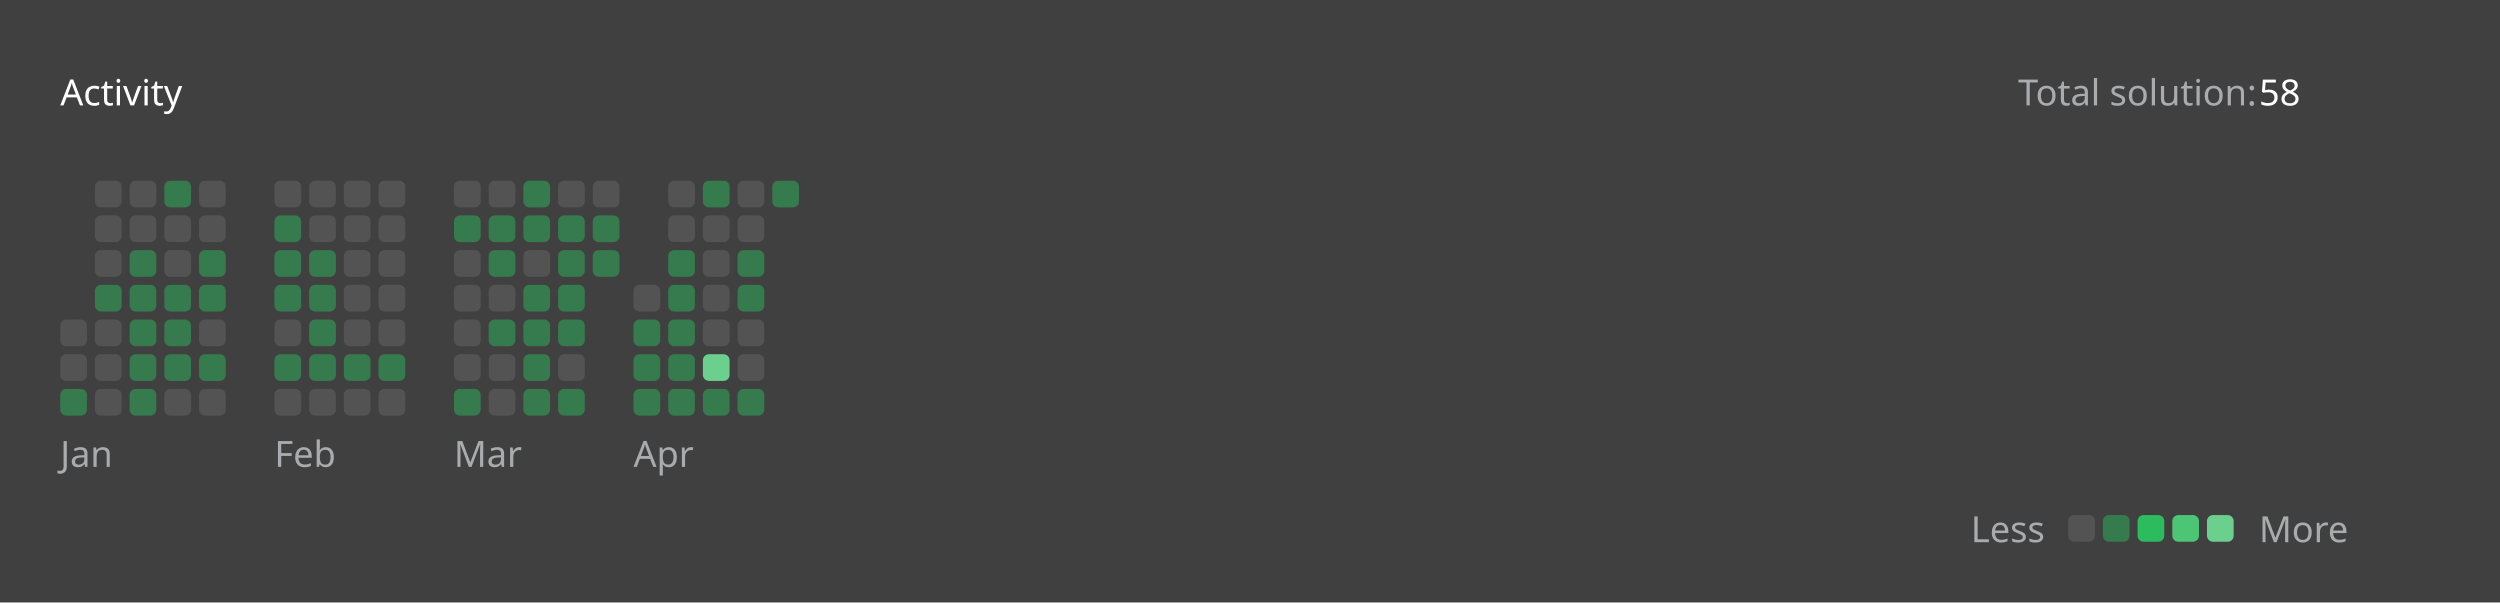
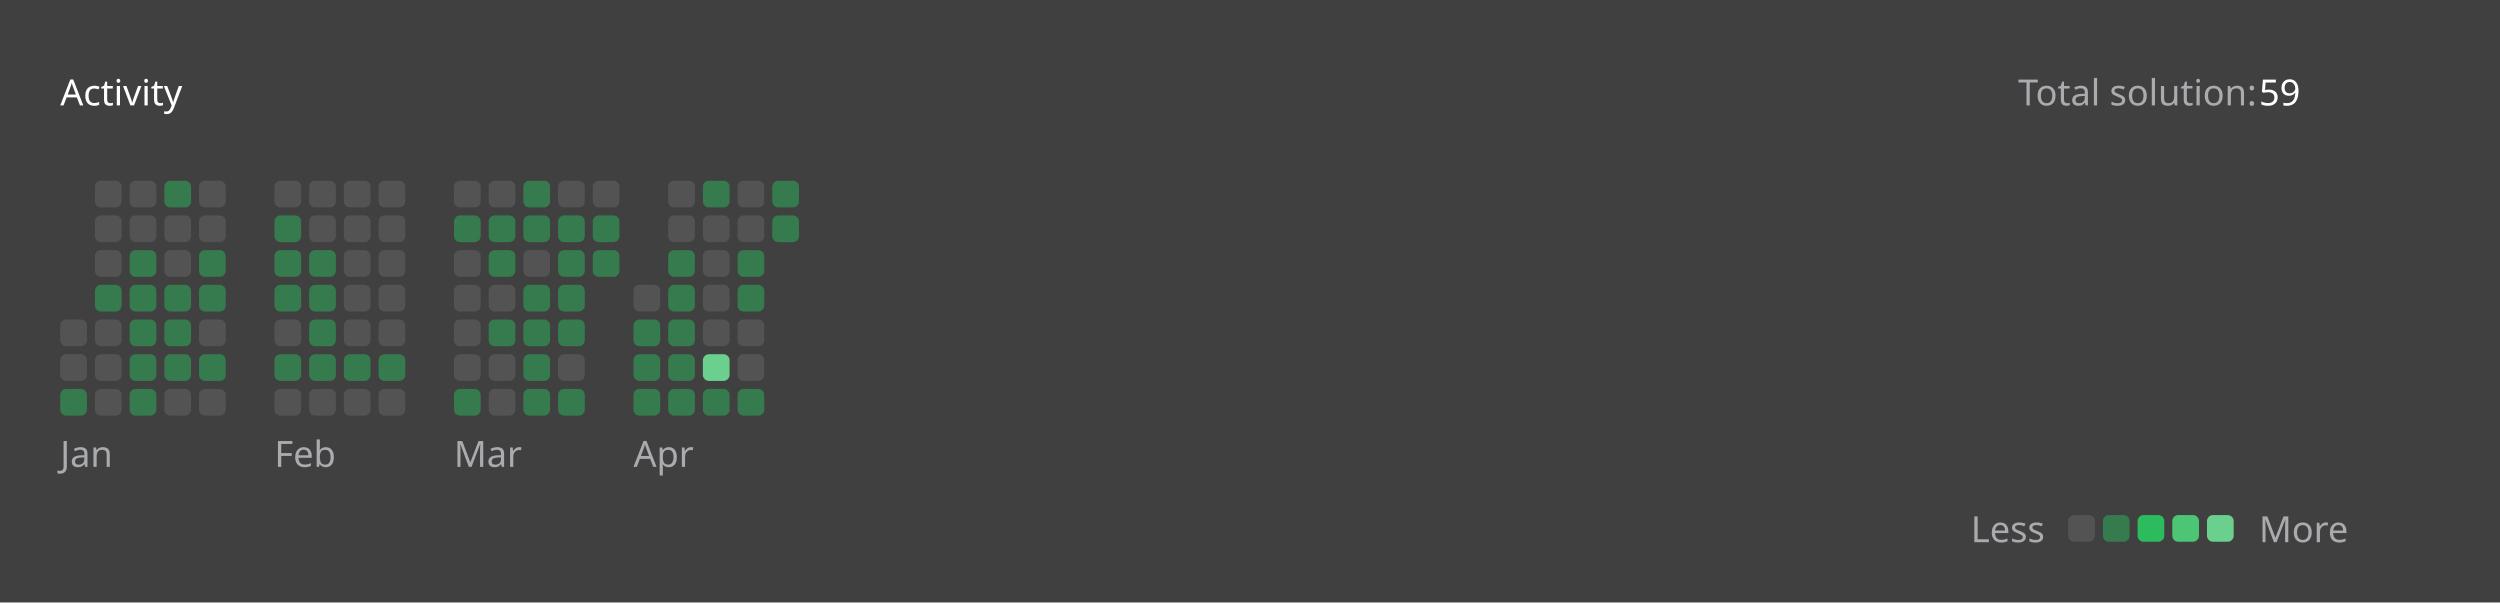
<svg xmlns="http://www.w3.org/2000/svg" version="1.1" height="200" width="830" viewBox="0 0 830 200">
  <style>*{font-family: "Segoe UI", Tahoma, Geneva, Verdana, sans-serif;}</style>
  <style>.title{font-weight: 500;font-size: 1rem;}</style>
  <style>.rotate-90{transform: rotate(-90deg);transform-origin: center;transform-box: fill-box;}</style>
  <style>.state{font-size: .75rem;}</style>
  <style>.light{color: #ffffff;fill: #ffffff;}</style>
  <style>.light-gray{color: #eff2f699;fill: #eff2f699;}</style>
  <style>.dark-gray{color: #ebebf54d;fill: #ebebf54d;}</style>
  <style>.gray{color: #747474;fill: #747474;}</style>
  <style>.orange{color: #ffa116;fill: #ffa116;}</style>
  <style>.background{color: #404040;fill: #404040;}</style>
  <style>.level-1-block{fill: #ffffff1a;}</style>
  <style>.level-2-block{fill: #2cb55d80;}</style>
  <style>.level-3-block{fill: #2cbb5dff;}</style>
  <style>.level-4-block{fill: #4cc575ff;}</style>
  <style>.level-5-block{fill: #6bcf8eff;}</style>
  <rect fill="#404040" x="0" y="0" width="830" height="200" rx="0.5rem" />
  <g text-anchor="start" text-decoration="1" class="title">
    <text x="20" y="35">
      <tspan class="light">Activity</tspan>
      <tspan class="orange" />
    </text>
  </g>
  <g class="state">
    <text x="670" y="35" class="light-gray"> Total solution: </text>
-     <text x="750" y="35" class="light"> 58 </text>
+     <text x="750" y="35" class="light"> 59 </text>
    <text x="678.88" y="180" class="light-gray" text-anchor="end">Less</text>
    <rect x="686.64" y="171" width="8.86" height="8.86" rx="2" ry="2" class="level-1-block" />
    <rect x="698.16" y="171" width="8.86" height="8.86" rx="2" ry="2" class="level-2-block" />
    <rect x="709.68" y="171" width="8.86" height="8.86" rx="2" ry="2" class="level-3-block" />
    <rect x="721.2" y="171" width="8.86" height="8.86" rx="2" ry="2" class="level-4-block" />
    <rect x="732.72" y="171" width="8.86" height="8.86" rx="2" ry="2" class="level-5-block" />
    <text x="750" y="180" class="light-gray">More</text>
  </g>
  <g x="20" y="60">
    <g x="20" y="60">
      <g x="20.0" y="60">
        <rect x="20.0" y="106.08" width="8.86" height="8.86" rx="2" ry="2" class="level-1-block" />
        <rect x="20.0" y="117.6" width="8.86" height="8.86" rx="2" ry="2" class="level-1-block" />
        <rect x="20.0" y="129.12" width="8.86" height="8.86" rx="2" ry="2" class="level-2-block" />
      </g>
      <g x="31.52" y="60">
        <rect x="31.52" y="60.0" width="8.86" height="8.86" rx="2" ry="2" class="level-1-block" />
        <rect x="31.52" y="71.52" width="8.86" height="8.86" rx="2" ry="2" class="level-1-block" />
        <rect x="31.52" y="83.04" width="8.86" height="8.86" rx="2" ry="2" class="level-1-block" />
        <rect x="31.52" y="94.56" width="8.86" height="8.86" rx="2" ry="2" class="level-2-block" />
        <rect x="31.52" y="106.08" width="8.86" height="8.86" rx="2" ry="2" class="level-1-block" />
        <rect x="31.52" y="117.6" width="8.86" height="8.86" rx="2" ry="2" class="level-1-block" />
        <rect x="31.52" y="129.12" width="8.86" height="8.86" rx="2" ry="2" class="level-1-block" />
      </g>
      <g x="43.04" y="60">
        <rect x="43.04" y="60.0" width="8.86" height="8.86" rx="2" ry="2" class="level-1-block" />
        <rect x="43.04" y="71.52" width="8.86" height="8.86" rx="2" ry="2" class="level-1-block" />
        <rect x="43.04" y="83.04" width="8.86" height="8.86" rx="2" ry="2" class="level-2-block" />
        <rect x="43.04" y="94.56" width="8.86" height="8.86" rx="2" ry="2" class="level-2-block" />
        <rect x="43.04" y="106.08" width="8.86" height="8.86" rx="2" ry="2" class="level-2-block" />
        <rect x="43.04" y="117.6" width="8.86" height="8.86" rx="2" ry="2" class="level-2-block" />
        <rect x="43.04" y="129.12" width="8.86" height="8.86" rx="2" ry="2" class="level-2-block" />
      </g>
      <g x="54.56" y="60">
        <rect x="54.56" y="60.0" width="8.86" height="8.86" rx="2" ry="2" class="level-2-block" />
        <rect x="54.56" y="71.52" width="8.86" height="8.86" rx="2" ry="2" class="level-1-block" />
        <rect x="54.56" y="83.04" width="8.86" height="8.86" rx="2" ry="2" class="level-1-block" />
        <rect x="54.56" y="94.56" width="8.86" height="8.86" rx="2" ry="2" class="level-2-block" />
        <rect x="54.56" y="106.08" width="8.86" height="8.86" rx="2" ry="2" class="level-2-block" />
        <rect x="54.56" y="117.6" width="8.86" height="8.86" rx="2" ry="2" class="level-2-block" />
        <rect x="54.56" y="129.12" width="8.86" height="8.86" rx="2" ry="2" class="level-1-block" />
      </g>
      <g x="66.08" y="60">
        <rect x="66.08" y="60.0" width="8.86" height="8.86" rx="2" ry="2" class="level-1-block" />
        <rect x="66.08" y="71.52" width="8.86" height="8.86" rx="2" ry="2" class="level-1-block" />
        <rect x="66.08" y="83.04" width="8.86" height="8.86" rx="2" ry="2" class="level-2-block" />
        <rect x="66.08" y="94.56" width="8.86" height="8.86" rx="2" ry="2" class="level-2-block" />
        <rect x="66.08" y="106.08" width="8.86" height="8.86" rx="2" ry="2" class="level-1-block" />
        <rect x="66.08" y="117.6" width="8.86" height="8.86" rx="2" ry="2" class="level-2-block" />
        <rect x="66.08" y="129.12" width="8.86" height="8.86" rx="2" ry="2" class="level-1-block" />
      </g>
      <text x="20.0" y="155" class="light-gray state">Jan</text>
    </g>
  </g>
  <g x="91.12" y="60">
    <g x="91.12" y="60">
      <g x="91.12" y="60">
        <rect x="91.12" y="60.0" width="8.86" height="8.86" rx="2" ry="2" class="level-1-block" />
        <rect x="91.12" y="71.52" width="8.86" height="8.86" rx="2" ry="2" class="level-2-block" />
        <rect x="91.12" y="83.04" width="8.86" height="8.86" rx="2" ry="2" class="level-2-block" />
        <rect x="91.12" y="94.56" width="8.86" height="8.86" rx="2" ry="2" class="level-2-block" />
        <rect x="91.12" y="106.08" width="8.86" height="8.86" rx="2" ry="2" class="level-1-block" />
        <rect x="91.12" y="117.6" width="8.86" height="8.86" rx="2" ry="2" class="level-2-block" />
        <rect x="91.12" y="129.12" width="8.86" height="8.86" rx="2" ry="2" class="level-1-block" />
      </g>
      <g x="102.64" y="60">
        <rect x="102.64" y="60.0" width="8.86" height="8.86" rx="2" ry="2" class="level-1-block" />
        <rect x="102.64" y="71.52" width="8.86" height="8.86" rx="2" ry="2" class="level-1-block" />
        <rect x="102.64" y="83.04" width="8.86" height="8.86" rx="2" ry="2" class="level-2-block" />
        <rect x="102.64" y="94.56" width="8.86" height="8.86" rx="2" ry="2" class="level-2-block" />
        <rect x="102.64" y="106.08" width="8.86" height="8.86" rx="2" ry="2" class="level-2-block" />
        <rect x="102.64" y="117.6" width="8.86" height="8.86" rx="2" ry="2" class="level-2-block" />
        <rect x="102.64" y="129.12" width="8.86" height="8.86" rx="2" ry="2" class="level-1-block" />
      </g>
      <g x="114.16" y="60">
        <rect x="114.16" y="60.0" width="8.86" height="8.86" rx="2" ry="2" class="level-1-block" />
        <rect x="114.16" y="71.52" width="8.86" height="8.86" rx="2" ry="2" class="level-1-block" />
        <rect x="114.16" y="83.04" width="8.86" height="8.86" rx="2" ry="2" class="level-1-block" />
        <rect x="114.16" y="94.56" width="8.86" height="8.86" rx="2" ry="2" class="level-1-block" />
        <rect x="114.16" y="106.08" width="8.86" height="8.86" rx="2" ry="2" class="level-1-block" />
        <rect x="114.16" y="117.6" width="8.86" height="8.86" rx="2" ry="2" class="level-2-block" />
        <rect x="114.16" y="129.12" width="8.86" height="8.86" rx="2" ry="2" class="level-1-block" />
      </g>
      <g x="125.68" y="60">
        <rect x="125.68" y="60.0" width="8.86" height="8.86" rx="2" ry="2" class="level-1-block" />
        <rect x="125.68" y="71.52" width="8.86" height="8.86" rx="2" ry="2" class="level-1-block" />
        <rect x="125.68" y="83.04" width="8.86" height="8.86" rx="2" ry="2" class="level-1-block" />
        <rect x="125.68" y="94.56" width="8.86" height="8.86" rx="2" ry="2" class="level-1-block" />
        <rect x="125.68" y="106.08" width="8.86" height="8.86" rx="2" ry="2" class="level-1-block" />
        <rect x="125.68" y="117.6" width="8.86" height="8.86" rx="2" ry="2" class="level-2-block" />
        <rect x="125.68" y="129.12" width="8.86" height="8.86" rx="2" ry="2" class="level-1-block" />
      </g>
      <text x="91.12" y="155" class="light-gray state">Feb</text>
    </g>
  </g>
  <g x="150.72" y="60">
    <g x="150.72" y="60">
      <g x="150.72" y="60">
        <rect x="150.72" y="60.0" width="8.86" height="8.86" rx="2" ry="2" class="level-1-block" />
        <rect x="150.72" y="71.52" width="8.86" height="8.86" rx="2" ry="2" class="level-2-block" />
        <rect x="150.72" y="83.04" width="8.86" height="8.86" rx="2" ry="2" class="level-1-block" />
        <rect x="150.72" y="94.56" width="8.86" height="8.86" rx="2" ry="2" class="level-1-block" />
        <rect x="150.72" y="106.08" width="8.86" height="8.86" rx="2" ry="2" class="level-1-block" />
        <rect x="150.72" y="117.6" width="8.86" height="8.86" rx="2" ry="2" class="level-1-block" />
        <rect x="150.72" y="129.12" width="8.86" height="8.86" rx="2" ry="2" class="level-2-block" />
      </g>
      <g x="162.24" y="60">
        <rect x="162.24" y="60.0" width="8.86" height="8.86" rx="2" ry="2" class="level-1-block" />
        <rect x="162.24" y="71.52" width="8.86" height="8.86" rx="2" ry="2" class="level-2-block" />
        <rect x="162.24" y="83.04" width="8.86" height="8.86" rx="2" ry="2" class="level-2-block" />
        <rect x="162.24" y="94.56" width="8.86" height="8.86" rx="2" ry="2" class="level-1-block" />
        <rect x="162.24" y="106.08" width="8.86" height="8.86" rx="2" ry="2" class="level-2-block" />
        <rect x="162.24" y="117.6" width="8.86" height="8.86" rx="2" ry="2" class="level-1-block" />
        <rect x="162.24" y="129.12" width="8.86" height="8.86" rx="2" ry="2" class="level-1-block" />
      </g>
      <g x="173.76" y="60">
        <rect x="173.76" y="60.0" width="8.86" height="8.86" rx="2" ry="2" class="level-2-block" />
        <rect x="173.76" y="71.52" width="8.86" height="8.86" rx="2" ry="2" class="level-2-block" />
        <rect x="173.76" y="83.04" width="8.86" height="8.86" rx="2" ry="2" class="level-1-block" />
        <rect x="173.76" y="94.56" width="8.86" height="8.86" rx="2" ry="2" class="level-2-block" />
        <rect x="173.76" y="106.08" width="8.86" height="8.86" rx="2" ry="2" class="level-2-block" />
        <rect x="173.76" y="117.6" width="8.86" height="8.86" rx="2" ry="2" class="level-2-block" />
        <rect x="173.76" y="129.12" width="8.86" height="8.86" rx="2" ry="2" class="level-2-block" />
      </g>
      <g x="185.28" y="60">
        <rect x="185.28" y="60.0" width="8.86" height="8.86" rx="2" ry="2" class="level-1-block" />
        <rect x="185.28" y="71.52" width="8.86" height="8.86" rx="2" ry="2" class="level-2-block" />
        <rect x="185.28" y="83.04" width="8.86" height="8.86" rx="2" ry="2" class="level-2-block" />
        <rect x="185.28" y="94.56" width="8.86" height="8.86" rx="2" ry="2" class="level-2-block" />
        <rect x="185.28" y="106.08" width="8.86" height="8.86" rx="2" ry="2" class="level-2-block" />
        <rect x="185.28" y="117.6" width="8.86" height="8.86" rx="2" ry="2" class="level-1-block" />
        <rect x="185.28" y="129.12" width="8.86" height="8.86" rx="2" ry="2" class="level-2-block" />
      </g>
      <g x="196.8" y="60">
        <rect x="196.8" y="60.0" width="8.86" height="8.86" rx="2" ry="2" class="level-1-block" />
        <rect x="196.8" y="71.52" width="8.86" height="8.86" rx="2" ry="2" class="level-2-block" />
        <rect x="196.8" y="83.04" width="8.86" height="8.86" rx="2" ry="2" class="level-2-block" />
      </g>
      <text x="150.72" y="155" class="light-gray state">Mar</text>
    </g>
  </g>
  <g x="210.32" y="60">
    <g x="210.32" y="60">
      <g x="210.32" y="60">
        <rect x="210.32" y="94.56" width="8.86" height="8.86" rx="2" ry="2" class="level-1-block" />
        <rect x="210.32" y="106.08" width="8.86" height="8.86" rx="2" ry="2" class="level-2-block" />
        <rect x="210.32" y="117.6" width="8.86" height="8.86" rx="2" ry="2" class="level-2-block" />
        <rect x="210.32" y="129.12" width="8.86" height="8.86" rx="2" ry="2" class="level-2-block" />
      </g>
      <g x="221.84" y="60">
        <rect x="221.84" y="60.0" width="8.86" height="8.86" rx="2" ry="2" class="level-1-block" />
        <rect x="221.84" y="71.52" width="8.86" height="8.86" rx="2" ry="2" class="level-1-block" />
        <rect x="221.84" y="83.04" width="8.86" height="8.86" rx="2" ry="2" class="level-2-block" />
        <rect x="221.84" y="94.56" width="8.86" height="8.86" rx="2" ry="2" class="level-2-block" />
        <rect x="221.84" y="106.08" width="8.86" height="8.86" rx="2" ry="2" class="level-2-block" />
        <rect x="221.84" y="117.6" width="8.86" height="8.86" rx="2" ry="2" class="level-2-block" />
        <rect x="221.84" y="129.12" width="8.86" height="8.86" rx="2" ry="2" class="level-2-block" />
      </g>
      <g x="233.36" y="60">
        <rect x="233.36" y="60.0" width="8.86" height="8.86" rx="2" ry="2" class="level-2-block" />
        <rect x="233.36" y="71.52" width="8.86" height="8.86" rx="2" ry="2" class="level-1-block" />
        <rect x="233.36" y="83.04" width="8.86" height="8.86" rx="2" ry="2" class="level-1-block" />
        <rect x="233.36" y="94.56" width="8.86" height="8.86" rx="2" ry="2" class="level-1-block" />
        <rect x="233.36" y="106.08" width="8.86" height="8.86" rx="2" ry="2" class="level-1-block" />
        <rect x="233.36" y="117.6" width="8.86" height="8.86" rx="2" ry="2" class="level-5-block" />
        <rect x="233.36" y="129.12" width="8.86" height="8.86" rx="2" ry="2" class="level-2-block" />
      </g>
      <g x="244.88" y="60">
        <rect x="244.88" y="60.0" width="8.86" height="8.86" rx="2" ry="2" class="level-1-block" />
        <rect x="244.88" y="71.52" width="8.86" height="8.86" rx="2" ry="2" class="level-1-block" />
        <rect x="244.88" y="83.04" width="8.86" height="8.86" rx="2" ry="2" class="level-2-block" />
        <rect x="244.88" y="94.56" width="8.86" height="8.86" rx="2" ry="2" class="level-2-block" />
        <rect x="244.88" y="106.08" width="8.86" height="8.86" rx="2" ry="2" class="level-1-block" />
        <rect x="244.88" y="117.6" width="8.86" height="8.86" rx="2" ry="2" class="level-1-block" />
        <rect x="244.88" y="129.12" width="8.86" height="8.86" rx="2" ry="2" class="level-2-block" />
      </g>
      <g x="256.4" y="60">
        <rect x="256.4" y="60.0" width="8.86" height="8.86" rx="2" ry="2" class="level-2-block" />
+         <rect x="256.4" y="71.52" width="8.86" height="8.86" rx="2" ry="2" class="level-2-block" />
      </g>
      <text x="210.32" y="155" class="light-gray state">Apr</text>
    </g>
  </g>
</svg>
